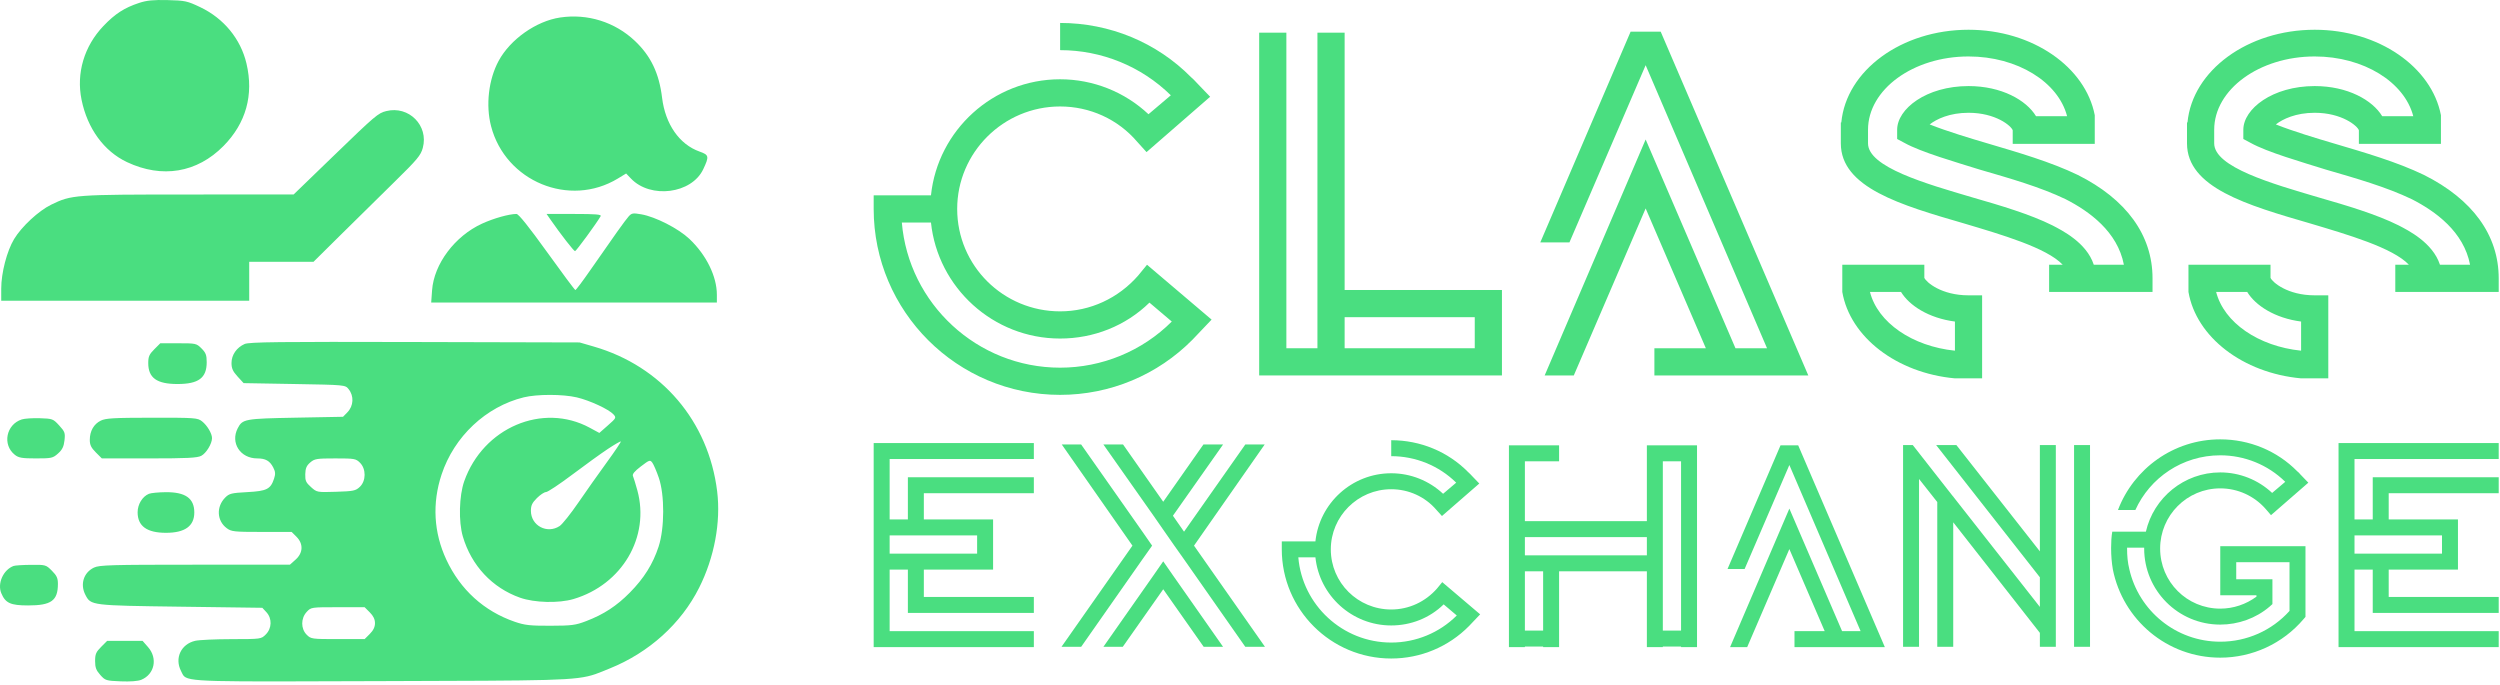
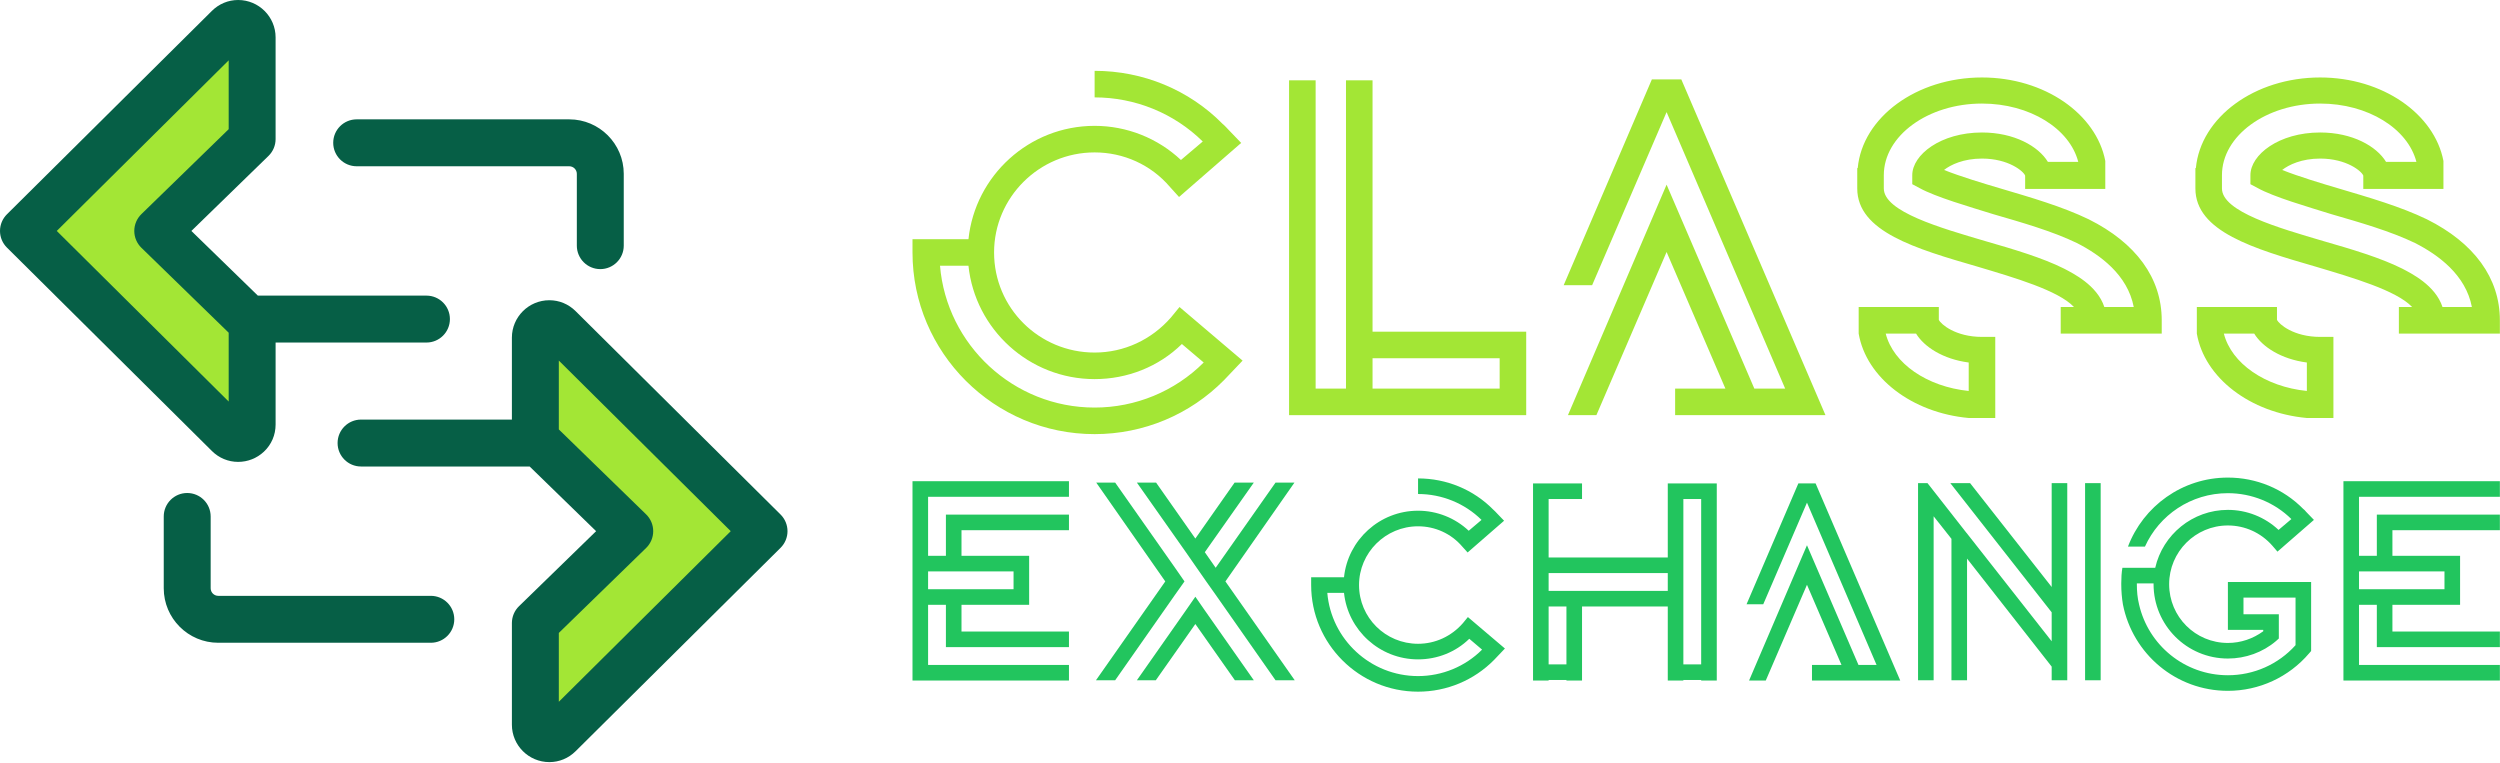
- <svg xmlns="http://www.w3.org/2000/svg" width="402" height="110" viewBox="0 0 402 110" fill="none">
-   <path d="M170.467 63.494C178.508 63.494 186.159 60.293 191.78 54.594L194.825 51.393L184.441 42.571L183.036 44.288C179.835 47.958 175.307 50.066 170.467 50.066C161.332 50.066 153.916 42.727 153.916 33.593C153.916 24.536 161.332 17.12 170.467 17.12C175.229 17.12 179.757 19.149 182.88 22.819L184.363 24.458L194.591 15.558L192.639 13.528C192.249 13.138 191.936 12.748 191.546 12.435C186.003 6.814 178.43 3.691 170.467 3.691V8.063C177.103 8.063 183.505 10.64 188.267 15.324L184.676 18.369C180.85 14.777 175.776 12.748 170.467 12.748C159.693 12.748 150.793 20.945 149.7 31.407H140.487V33.593C140.487 50.066 153.916 63.494 170.467 63.494ZM149.7 35.779C150.793 46.24 159.693 54.438 170.467 54.438C175.854 54.438 181.006 52.408 184.832 48.66L188.423 51.705C183.661 56.468 177.181 59.122 170.467 59.122C157.116 59.122 146.108 48.817 145.015 35.779H149.7Z" fill="#4ADE80" />
-   <path d="M216.216 5.253H211.844V55.999H206.848V5.253H202.476V55.999V60.371H206.848H211.844H216.216H241.512V46.631H216.216V5.253ZM237.14 51.003V55.999H216.216V51.003H237.14Z" fill="#4ADE80" />
-   <path d="M264.621 10.483L284.139 55.999H279.064L264.621 22.428L248.382 60.371H253.066L264.621 33.515L274.302 55.999H266.026V60.371H290.775L267.041 5.097H262.201L247.679 38.98H252.364L264.621 10.483Z" fill="#4ADE80" />
-   <path d="M334.104 28.128C329.732 26.02 324.58 24.536 319.583 23.053C316.929 22.272 313.025 21.101 310.292 20.008C311.385 19.149 313.493 18.135 316.538 18.135C320.91 18.135 323.408 20.242 323.643 20.945V23.131H336.837V18.525C335.353 10.796 326.844 4.784 316.538 4.784C305.764 4.784 296.864 11.342 296.083 19.696H296.005V23.053C296.005 30.158 305.608 32.968 315.836 35.935C321.847 37.73 329.108 39.838 331.684 42.571H329.498V46.943H346.127V44.757C346.127 37.809 341.911 32.031 334.104 28.128ZM336.681 42.571C335.51 38.98 331.528 37.028 330.044 36.247C326.453 34.452 321.691 33.046 317.085 31.719C309.668 29.533 300.377 26.879 300.377 23.053V20.867C300.377 14.387 307.638 9.078 316.538 9.078C324.423 9.078 330.981 13.216 332.387 18.681H327.39C325.829 16.105 321.847 13.841 316.538 13.841C309.746 13.841 305.062 17.51 305.062 20.867V22.35L306.233 22.975C308.887 24.458 314.586 26.098 318.334 27.269C323.174 28.674 328.093 30.079 332.152 32.031C335.978 33.983 340.506 37.262 341.521 42.571H336.681ZM314.352 60.84H318.724V47.489H316.538C312.166 47.489 309.746 45.382 309.434 44.679V42.571H296.24V46.943C297.489 54.203 304.984 59.981 314.352 60.84ZM300.69 46.943H305.686C307.013 49.129 310.136 51.159 314.352 51.705V56.389C307.482 55.687 301.939 51.861 300.69 46.943Z" fill="#4ADE80" />
-   <path d="M389.769 28.128C385.397 26.02 380.244 24.536 375.248 23.053C372.593 22.272 368.69 21.101 365.957 20.008C367.05 19.149 369.158 18.135 372.203 18.135C376.575 18.135 379.073 20.242 379.308 20.945V23.131H392.502V18.525C391.018 10.796 382.508 4.784 372.203 4.784C361.429 4.784 352.529 11.342 351.748 19.696H351.67V23.053C351.67 30.158 361.273 32.968 371.5 35.935C377.512 37.73 384.773 39.838 387.349 42.571H385.163V46.943H401.792V44.757C401.792 37.809 397.576 32.031 389.769 28.128ZM392.345 42.571C391.174 38.98 387.193 37.028 385.709 36.247C382.118 34.452 377.356 33.046 372.75 31.719C365.333 29.533 356.042 26.879 356.042 23.053V20.867C356.042 14.387 363.303 9.078 372.203 9.078C380.088 9.078 386.646 13.216 388.052 18.681H383.055C381.494 16.105 377.512 13.841 372.203 13.841C365.411 13.841 360.727 17.51 360.727 20.867V22.35L361.898 22.975C364.552 24.458 370.251 26.098 373.999 27.269C378.839 28.674 383.758 30.079 387.817 32.031C391.643 33.983 396.171 37.262 397.186 42.571H392.345ZM370.017 60.84H374.389V47.489H372.203C367.831 47.489 365.411 45.382 365.099 44.679V42.571H351.905V46.943C353.154 54.203 360.648 59.981 370.017 60.84ZM356.355 46.943H361.351C362.678 49.129 365.801 51.159 370.017 51.705V56.389C363.147 55.687 357.604 51.861 356.355 46.943Z" fill="#4ADE80" />
-   <path d="M145.986 104.056H166.242V101.489H143.054V91.591H145.986V98.557H166.242V95.99H148.553V91.591H159.689V83.525H148.553V79.309H166.242V76.743H145.986V83.525H143.054V73.81H166.242V71.244H140.487V83.525V95.99V104.056H143.054H145.986ZM143.054 86.092H157.122V89.025H143.054V86.092Z" fill="#4ADE80" />
-   <path d="M185.26 87.741L183.702 85.496L173.849 71.473H170.733L182.098 87.741L170.687 104.01H173.849L183.702 89.941L185.26 87.741ZM187.047 90.262L185.489 92.507L177.424 104.01H180.54L187.047 94.753L193.555 104.01H196.671L188.605 92.507L187.047 90.262ZM191.997 87.741L203.362 71.473H200.245L190.393 85.496L188.605 82.93L196.671 71.473H193.509L187.047 80.684L180.586 71.473H177.424L185.489 82.93L187.047 85.175L188.835 87.741L190.393 89.941L200.245 104.01H203.408L191.997 87.741Z" fill="#4ADE80" />
-   <path d="M223.709 105.889C228.429 105.889 232.92 104.01 236.22 100.665L238.007 98.786L231.912 93.607L231.087 94.615C229.208 96.769 226.55 98.007 223.709 98.007C218.347 98.007 213.994 93.699 213.994 88.337C213.994 83.021 218.347 78.668 223.709 78.668C226.504 78.668 229.162 79.859 230.995 82.013L231.866 82.975L237.869 77.751L236.724 76.56C236.495 76.331 236.311 76.101 236.082 75.918C232.828 72.618 228.383 70.785 223.709 70.785V73.352C227.604 73.352 231.362 74.864 234.157 77.614L232.049 79.401C229.804 77.293 226.825 76.101 223.709 76.101C217.385 76.101 212.161 80.913 211.519 87.054H206.111V88.337C206.111 98.007 213.994 105.889 223.709 105.889ZM211.519 89.62C212.161 95.761 217.385 100.573 223.709 100.573C226.871 100.573 229.895 99.381 232.141 97.182L234.249 98.969C231.454 101.764 227.65 103.323 223.709 103.323C215.872 103.323 209.411 97.273 208.769 89.62H211.519Z" fill="#4ADE80" />
-   <path d="M245.202 103.964H248.135V104.056H250.701V91.866H264.816V104.056H267.382V103.964H270.315V104.056H272.881V71.61H264.816V83.8H245.202V74.177H250.701V71.61H242.635V89.299V104.056H245.202V103.964ZM267.382 74.177H270.315V91.866V101.398H267.382V83.8V74.177ZM245.202 86.367H264.816V89.299H245.202V86.367ZM245.202 91.866H248.135V101.398H245.202V91.866Z" fill="#4ADE80" />
-   <path d="M287.729 74.772L299.186 101.489H296.207L287.729 81.784L278.197 104.056H280.947L287.729 88.291L293.412 101.489H288.554V104.056H303.081L289.15 71.61H286.308L277.785 91.499H280.534L287.729 74.772Z" fill="#4ADE80" />
-   <path d="M328.011 88.658L314.584 71.564H311.33L328.011 92.828V97.594L314.079 79.859V79.813H314.034L308.58 72.848L307.572 71.564H306.014V73.718V104.01H308.58V77.018L311.513 80.73V104.01H314.079V83.984L328.011 101.764V104.01H329.798H330.577V100.848V96.128V91.957V71.564H328.011V88.658ZM333.51 71.564V95.669V99.84V104.01H336.076V103.093V98.969V71.564H333.51Z" fill="#4ADE80" />
-   <path d="M357.019 105.751C362.152 105.751 367.055 103.506 370.401 99.565L370.721 99.198V95.715V93.149V90.399V87.833H368.155H365.406H362.839H359.586H357.019V90.399V95.715H362.839V95.944C361.144 97.182 359.127 97.869 357.019 97.869C351.658 97.869 347.35 93.561 347.35 88.2C347.35 82.884 351.658 78.53 357.019 78.53C359.815 78.53 362.473 79.722 364.352 81.876L365.176 82.838L371.18 77.614L369.897 76.285C369.759 76.101 369.576 75.918 369.393 75.781C366.139 72.481 361.694 70.648 357.019 70.648C349.504 70.648 343.088 75.368 340.567 82.013H343.363C345.7 76.835 350.924 73.214 357.019 73.214C360.915 73.214 364.672 74.727 367.468 77.476L365.36 79.263C363.114 77.155 360.135 75.964 357.019 75.964C351.199 75.964 346.296 80.043 345.058 85.496H342.263H339.651C339.513 86.321 339.468 87.192 339.468 88.062C339.468 88.108 339.468 88.154 339.468 88.2C339.468 89.345 339.559 90.445 339.743 91.545C341.346 99.656 348.45 105.751 357.019 105.751ZM342.034 88.2C342.034 88.154 342.034 88.108 342.034 88.062H344.783C344.783 88.108 344.783 88.154 344.783 88.2C344.783 94.936 350.237 100.435 357.019 100.435C359.906 100.435 362.748 99.427 364.947 97.548L365.406 97.136V95.715V93.149H362.839H359.586V90.399H362.839H365.406H368.155V93.149V95.715V98.236C365.314 101.398 361.281 103.185 357.019 103.185C349.87 103.185 343.913 98.19 342.4 91.545C342.125 90.445 342.034 89.345 342.034 88.2Z" fill="#4ADE80" />
-   <path d="M381.537 104.056H401.792V101.489H378.604V91.591H381.537V98.557H401.792V95.99H384.103V91.591H395.239V83.525H384.103V79.309H401.792V76.743H381.537V83.525H378.604V73.81H401.792V71.244H376.037V83.525V95.99V104.056H378.604H381.537ZM378.604 86.092H392.673V89.025H378.604V86.092Z" fill="#4ADE80" />
-   <path fill-rule="evenodd" clip-rule="evenodd" d="M16.631 4.178C18.498 2.22 19.995 1.252 22.357 0.474C23.612 0.061 24.659 -0.043 26.972 0.015C29.761 0.085 30.114 0.161 32.2 1.154C35.992 2.958 38.703 6.263 39.635 10.219C40.825 15.264 39.559 19.803 35.939 23.473C31.682 27.788 26.063 28.727 20.42 26.067C16.717 24.32 14.057 20.67 13.113 16.037C12.243 11.771 13.531 7.428 16.631 4.178ZM80.175 9.799C82.047 6.329 86.214 3.389 90.074 2.814C94.48 2.158 98.877 3.537 102.1 6.585C104.656 9.002 105.987 11.788 106.462 15.713C106.977 19.963 109.241 23.218 112.481 24.369C114.014 24.913 114.061 25.14 113.079 27.216C111.215 31.159 104.622 32.012 101.467 28.719L100.681 27.898L99.36 28.702C91.583 33.435 81.28 29.188 78.964 20.294C78.085 16.922 78.562 12.787 80.175 9.799ZM53.543 25.153C60.393 18.529 60.792 18.19 62.118 17.861C65.744 16.959 68.954 20.199 67.986 23.781C67.66 24.985 67.115 25.639 63.402 29.278C61.085 31.55 57.214 35.363 54.801 37.752L50.413 42.096H40.074V48.362H0.197V46.414C0.197 43.878 1.109 40.364 2.267 38.441C3.474 36.436 6.22 33.89 8.232 32.911C11.518 31.313 11.949 31.281 30.329 31.276L47.216 31.272L53.543 25.153ZM94.915 43.449C98.7 37.989 100.53 35.426 101.087 34.802C101.567 34.264 101.775 34.228 103.106 34.46C105.396 34.857 109.081 36.738 110.855 38.416C113.571 40.986 115.272 44.44 115.272 47.391V48.647H69.336L69.477 46.685C69.78 42.443 73.137 37.965 77.519 35.958C79.389 35.101 81.87 34.405 83.053 34.405C83.391 34.405 85.045 36.468 87.953 40.515C90.367 43.875 92.421 46.631 92.518 46.639C92.614 46.647 93.693 45.211 94.915 43.449ZM92.466 40.387C92.271 40.387 90.16 37.674 88.532 35.331L87.889 34.405H92.34C95.82 34.405 96.746 34.483 96.587 34.761C95.933 35.899 92.646 40.387 92.466 40.387ZM37.226 58.374C37.226 57.072 38.047 55.883 39.338 55.314C40.062 54.995 44.889 54.939 66.707 54.996L93.197 55.064L95.467 55.722C106.386 58.881 113.933 67.732 115.318 79.002C115.928 83.971 114.872 89.629 112.422 94.506C109.521 100.282 104.365 104.939 98.058 107.483C97.142 107.852 96.459 108.151 95.757 108.393C92.577 109.491 88.996 109.43 61.516 109.523C32.812 109.619 30.216 109.701 29.444 108.556C29.32 108.371 29.244 108.156 29.113 107.903C28.044 105.837 29.105 103.57 31.387 103.043C32.013 102.898 34.655 102.777 37.258 102.773C41.987 102.766 41.991 102.766 42.742 102.016C43.726 101.03 43.769 99.445 42.837 98.44L42.182 97.733L29.032 97.556C14.633 97.363 14.614 97.361 13.732 95.655C12.851 93.953 13.447 92.058 15.11 91.269C15.981 90.856 17.818 90.803 31.354 90.803H46.617L47.532 89.985C48.749 88.898 48.804 87.44 47.672 86.309L46.896 85.534H42.084C37.646 85.534 37.208 85.487 36.465 84.937C34.859 83.749 34.749 81.472 36.227 79.995C36.865 79.356 37.236 79.266 39.759 79.132C42.898 78.966 43.511 78.658 44.068 76.972C44.317 76.216 44.29 75.853 43.933 75.163C43.383 74.099 42.698 73.713 41.361 73.713C38.635 73.713 37.015 71.207 38.226 68.865C38.995 67.378 39.339 67.315 47.545 67.162L55.159 67.019L55.855 66.307C56.864 65.275 56.948 63.673 56.051 62.565C55.508 61.893 55.501 61.892 47.341 61.75L39.175 61.607L38.2 60.543C37.441 59.715 37.226 59.235 37.226 58.374ZM23.838 58.382C23.838 57.344 24.001 56.973 24.807 56.167L25.775 55.198H28.674C31.498 55.198 31.594 55.22 32.406 56.031C33.097 56.722 33.238 57.098 33.238 58.246C33.238 60.776 31.932 61.75 28.538 61.75C25.211 61.75 23.838 60.766 23.838 58.382ZM71 76.319C73.026 70.189 78.14 65.383 84.224 63.891C86.351 63.369 90.52 63.373 92.754 63.9C94.836 64.391 97.905 65.814 98.646 66.633C99.123 67.161 99.091 67.225 97.757 68.398L96.373 69.617L94.84 68.786C87.266 64.684 77.691 68.761 74.647 77.384C73.824 79.715 73.72 83.867 74.424 86.265C75.799 90.944 79.15 94.529 83.624 96.109C85.951 96.93 89.853 97.028 92.219 96.326C100.043 94.003 104.541 86.34 102.483 78.84C102.203 77.822 101.887 76.793 101.781 76.553C101.644 76.246 102.019 75.789 103.051 75.001C104.437 73.945 104.536 73.913 104.9 74.41C105.111 74.699 105.576 75.782 105.934 76.817C106.888 79.577 106.873 84.938 105.903 87.9C104.986 90.697 103.55 92.991 101.271 95.296C99.145 97.447 97.094 98.786 94.263 99.873C92.546 100.532 91.934 100.611 88.497 100.62C85.212 100.629 84.377 100.535 82.764 99.978C77.816 98.267 74.019 94.819 71.77 89.993C69.74 85.637 69.474 80.932 71 76.319ZM14.439 70.736C14.439 69.317 15.08 68.192 16.204 67.638C16.997 67.247 18.286 67.174 24.441 67.168C31.414 67.162 31.771 67.188 32.493 67.756C33.319 68.406 34.093 69.71 34.093 70.451C34.093 71.349 33.157 72.886 32.359 73.298C31.716 73.631 30.055 73.713 23.967 73.713H16.376L15.407 72.745C14.659 71.997 14.439 71.539 14.439 70.736ZM2.392 73.139C0.338 71.523 0.983 68.243 3.513 67.44C3.961 67.298 5.269 67.213 6.42 67.25C8.449 67.316 8.544 67.351 9.516 68.412C10.432 69.411 10.505 69.618 10.37 70.817C10.257 71.818 10.012 72.315 9.335 72.921C8.499 73.667 8.295 73.713 5.785 73.713C3.547 73.713 3.006 73.621 2.392 73.139ZM92.027 76.315C94.08 74.77 96.651 72.916 97.739 72.194C98.827 71.472 99.767 70.931 99.827 70.991C99.887 71.051 98.878 72.554 97.584 74.329C96.29 76.105 94.227 79.024 92.999 80.817C91.772 82.608 90.417 84.306 89.989 84.588C87.988 85.908 85.384 84.537 85.37 82.158C85.365 81.287 85.562 80.864 86.332 80.093C86.865 79.561 87.524 79.125 87.797 79.125C88.07 79.125 89.973 77.861 92.027 76.315ZM49.087 76.248C49.112 75.299 49.29 74.879 49.882 74.369C50.583 73.767 50.912 73.713 53.918 73.713C57.013 73.713 57.228 73.751 57.89 74.412C58.891 75.413 58.873 77.334 57.854 78.292C57.187 78.919 56.839 78.991 54.041 79.078C50.967 79.173 50.96 79.172 50.008 78.322C49.192 77.592 49.06 77.295 49.087 76.248ZM22.129 82.375C22.129 81.092 22.905 79.826 23.949 79.404C24.28 79.27 25.486 79.153 26.63 79.143C29.815 79.115 31.244 80.124 31.244 82.401C31.244 84.595 29.74 85.676 26.687 85.676C23.621 85.676 22.129 84.596 22.129 82.375ZM0.203 95.375C-0.451 93.796 0.547 91.602 2.191 91.004C2.426 90.918 3.688 90.838 4.996 90.826C7.334 90.803 7.392 90.82 8.343 91.772C9.126 92.555 9.312 92.962 9.312 93.894C9.312 96.584 8.245 97.355 4.522 97.355C1.688 97.355 0.867 96.978 0.203 95.375ZM49.319 102.067C48.358 101.107 48.358 99.429 49.318 98.393C50.014 97.642 50.032 97.639 54.325 97.639H58.633L59.465 98.472C60.034 99.04 60.298 99.59 60.298 100.203C60.298 100.816 60.034 101.366 59.465 101.934L58.633 102.767H54.325C50.132 102.767 49.999 102.748 49.319 102.067ZM15.293 106.294C15.293 105.189 15.442 104.84 16.262 104.02L17.23 103.051H22.925L23.809 104.058C25.39 105.859 24.859 108.423 22.721 109.309C22.188 109.53 20.945 109.624 19.412 109.561C17.052 109.464 16.923 109.424 16.125 108.53C15.462 107.789 15.293 107.334 15.293 106.294Z" fill="#4ADE80" />
+ <svg xmlns="http://www.w3.org/2000/svg" width="1200" height="366" viewBox="0 0 1200 366" fill="none">
+   <path d="M206.793 308.526H104.754C90.331 308.526 78.596 296.792 78.596 282.368V247.903C78.596 241.684 83.637 236.642 89.856 236.642C96.076 236.642 101.118 241.684 101.118 247.903V282.368C101.118 284.372 102.748 286.004 104.754 286.004H206.793C213.012 286.004 218.054 291.046 218.054 297.265C218.054 303.484 213.012 308.526 206.793 308.526Z" fill="#065F46" />
+   <path d="M302.282 254.962L256.97 299.052V347.869C256.97 353.801 264.132 356.783 268.343 352.605L366.738 254.963L268.343 157.321C264.132 153.143 256.97 156.125 256.97 162.057V210.874L302.282 254.962Z" fill="#A3E635" />
+   <path d="M374.67 246.969L276.274 149.327C272.883 145.962 268.415 144.11 263.69 144.11C253.776 144.11 245.71 152.16 245.71 162.057V201.399H173.303C167.084 201.399 162.042 206.44 162.042 212.66C162.042 218.879 167.084 223.921 173.303 223.921H254.233L286.136 254.962L249.119 290.98C246.941 293.099 245.712 296.01 245.712 299.051V347.868C245.712 357.763 253.778 365.813 263.692 365.815H263.693C268.417 365.815 272.886 363.961 276.277 360.597L374.672 262.955C376.802 260.841 378.001 257.963 378.001 254.961C378 251.961 376.8 249.083 374.67 246.969ZM268.231 336.851V303.807L310.134 263.033C312.313 260.914 313.542 258.003 313.542 254.962C313.542 251.922 312.314 249.012 310.134 246.891L268.231 206.118V173.074L350.75 254.962L268.231 336.851Z" fill="#065F46" />
+   <path d="M288.141 129.172C281.922 129.172 276.88 124.13 276.88 117.911V83.446C276.88 81.442 275.249 79.81 273.244 79.81H171.205C164.985 79.81 159.944 74.768 159.944 68.549C159.944 62.33 164.985 57.288 171.205 57.288H273.244C287.667 57.288 299.402 69.022 299.402 83.446V117.911C299.402 124.13 294.36 129.172 288.141 129.172Z" fill="#065F46" />
+   <path d="M75.716 110.853L121.028 66.763V17.947C121.028 12.015 113.866 9.033 109.656 13.211L11.261 110.853L109.656 208.496C113.866 212.674 121.028 209.692 121.028 203.76V154.942L75.716 110.853Z" fill="#A3E635" />
+   <path d="M204.695 141.896H123.765L91.862 110.854L128.879 74.836C131.058 72.716 132.287 69.806 132.287 66.765V17.947C132.287 8.051 124.221 0 114.307 0C109.582 0 105.114 1.854 101.723 5.217L3.329 102.86C1.198 104.974 0 107.852 0 110.853C0 113.854 1.198 116.733 3.329 118.847L101.724 216.489C105.114 219.853 109.583 221.706 114.308 221.706C118.902 221.706 123.282 219.978 126.643 216.838C130.283 213.436 132.289 208.791 132.289 203.76V164.418H204.696C210.915 164.418 215.957 159.376 215.957 153.157C215.957 146.937 210.915 141.896 204.695 141.896ZM109.767 192.741L27.248 110.853L109.767 28.965V62.009L67.864 102.782C65.685 104.902 64.456 107.812 64.456 110.853C64.456 113.894 65.685 116.804 67.864 118.924L109.767 159.698V192.741Z" fill="#065F46" />
+   <path d="M525.418 208.38C548.866 208.38 571.175 199.046 587.566 182.428L596.444 173.094L566.167 147.37L562.069 152.378C552.736 163.078 539.532 169.224 525.418 169.224C498.783 169.224 477.156 147.825 477.156 121.19C477.156 94.782 498.783 73.156 525.418 73.156C539.304 73.156 552.508 79.075 561.614 89.774L565.939 94.555L595.762 68.603L590.07 62.684C588.932 61.546 588.021 60.407 586.883 59.497C570.72 43.106 548.638 34 525.418 34V46.748C544.768 46.748 563.435 54.261 577.322 67.92L566.85 76.798C555.695 66.326 540.898 60.407 525.418 60.407C494.002 60.407 468.05 84.311 464.863 114.816H438V121.19C438 169.224 477.156 208.38 525.418 208.38ZM464.863 127.564C468.05 158.069 494.002 181.972 525.418 181.972C541.126 181.972 556.15 176.054 567.305 165.126L577.777 174.005C563.891 187.891 544.996 195.631 525.418 195.631C486.49 195.631 454.391 165.582 451.204 127.564H464.863Z" fill="#A3E635" />
+   <path d="M658.821 38.553H646.072V186.526H631.503V38.553H618.754V186.526V199.274H631.503H646.072H658.821H732.579V159.208H658.821V38.553ZM719.831 171.956V186.526H658.821V171.956H719.831Z" fill="#A3E635" />
+   <path d="M799.963 53.805L856.876 186.525H842.079L799.963 88.636L752.612 199.274H766.271L799.963 120.962L828.192 186.525H804.061V199.274H876.226L807.021 38.097H792.906L750.563 136.898H764.222L799.963 53.805Z" fill="#A3E635" />
+   <path d="M1002.57 105.255C989.824 99.108 974.799 94.783 960.229 90.457C952.489 88.181 941.107 84.766 933.139 81.579C936.326 79.075 942.473 76.115 951.351 76.115C964.099 76.115 971.384 82.262 972.067 84.311V90.685H1010.54V77.254C1006.21 54.716 981.401 37.187 951.351 37.187C919.935 37.187 893.983 56.31 891.707 80.668H891.479V90.457C891.479 111.173 919.48 119.369 949.302 128.02C966.831 133.256 988.003 139.402 995.515 147.37H989.141V160.118H1037.63V153.744C1037.63 133.483 1025.34 116.637 1002.57 105.255ZM1010.08 147.37C1006.67 136.898 995.06 131.207 990.735 128.93C980.263 123.694 966.376 119.597 952.945 115.727C931.318 109.352 904.228 101.612 904.228 90.457V84.083C904.228 65.188 925.399 49.708 951.351 49.708C974.344 49.708 993.466 61.773 997.564 77.709H982.994C978.441 70.196 966.831 63.595 951.351 63.595C931.546 63.595 917.886 74.294 917.886 84.083V88.408L921.301 90.23C929.041 94.555 945.66 99.336 956.587 102.75C970.701 106.848 985.043 110.946 996.881 116.637C1008.04 122.328 1021.24 131.89 1024.2 147.37H1010.08ZM944.977 200.64H957.725V161.712H951.351C938.603 161.712 931.546 155.565 930.635 153.516V147.37H892.162V160.118C895.804 181.29 917.659 198.136 944.977 200.64ZM905.138 160.118H919.708C923.578 166.492 932.684 172.411 944.977 174.005V187.664C924.944 185.615 908.781 174.46 905.138 160.118Z" fill="#A3E635" />
+   <path d="M1164.89 105.255C1152.14 99.108 1137.11 94.783 1122.54 90.457C1114.8 88.181 1103.42 84.766 1095.45 81.579C1098.64 79.075 1104.79 76.115 1113.67 76.115C1126.41 76.115 1133.7 82.262 1134.38 84.311V90.685H1172.85V77.254C1168.53 54.716 1143.71 37.187 1113.67 37.187C1082.25 37.187 1056.3 56.31 1054.02 80.668H1053.79V90.457C1053.79 111.173 1081.79 119.369 1111.62 128.02C1129.15 133.256 1150.32 139.402 1157.83 147.37H1151.46V160.118H1199.94V153.744C1199.94 133.483 1187.65 116.637 1164.89 105.255ZM1172.4 147.37C1168.98 136.898 1157.37 131.207 1153.05 128.93C1142.58 123.694 1128.69 119.597 1115.26 115.727C1093.63 109.352 1066.54 101.612 1066.54 90.457V84.083C1066.54 65.188 1087.71 49.708 1113.67 49.708C1136.66 49.708 1155.78 61.773 1159.88 77.709H1145.31C1140.76 70.196 1129.15 63.595 1113.67 63.595C1093.86 63.595 1080.2 74.294 1080.2 84.083V88.408L1083.62 90.23C1091.36 94.555 1107.97 99.336 1118.9 102.75C1133.02 106.848 1147.36 110.946 1159.2 116.637C1170.35 122.328 1183.55 131.89 1186.51 147.37H1172.4ZM1107.29 200.64H1120.04V161.712H1113.67C1100.92 161.712 1093.86 155.565 1092.95 153.516V147.37H1054.48V160.118C1058.12 181.29 1079.97 198.136 1107.29 200.64ZM1067.45 160.118H1082.02C1085.89 166.492 1095 172.411 1107.29 174.005V187.664C1087.26 185.615 1071.09 174.46 1067.45 160.118Z" fill="#A3E635" />
+   <path d="M454.035 326.655H513.099V319.172H445.483V290.308H454.035V310.62H513.099V303.136H461.518V290.308H493.99V266.79H461.518V254.496H513.099V247.013H454.035V266.79H445.483V238.461H513.099V230.978H438V266.79V303.136V326.655H445.483H454.035ZM445.483 274.273H486.507V282.825H445.483V274.273Z" fill="#22C55E" />
+   <path d="M568.555 279.083L564.011 272.536L535.281 231.646H526.195L559.334 279.083L526.061 326.521H535.281L564.011 285.497L568.555 279.083ZM573.766 286.433L569.223 292.981L545.704 326.521H554.791L573.766 299.528L592.741 326.521H601.828L578.309 292.981L573.766 286.433ZM588.198 279.083L621.337 231.646H612.251L583.521 272.536L578.309 265.052L601.828 231.646H592.607L573.766 258.505L554.924 231.646H545.704L569.223 265.052L573.766 271.6L578.977 279.083L583.521 285.497L612.251 326.521H621.471L588.198 279.083Z" fill="#22C55E" />
+   <path d="M680.668 332C694.432 332 707.527 326.521 717.148 316.766L722.36 311.288L704.587 296.188L702.182 299.128C696.703 305.408 688.953 309.016 680.668 309.016C665.033 309.016 652.339 296.455 652.339 280.821C652.339 265.32 665.033 252.625 680.668 252.625C688.819 252.625 696.57 256.099 701.915 262.38L704.454 265.186L721.959 249.953L718.618 246.478C717.95 245.81 717.415 245.142 716.747 244.608C707.26 234.986 694.298 229.641 680.668 229.641V237.124C692.026 237.124 702.984 241.534 711.135 249.552L704.988 254.763C698.44 248.616 689.755 245.142 680.668 245.142C662.227 245.142 646.994 259.173 645.123 277.079H629.355V280.821C629.355 309.016 652.339 332 680.668 332ZM645.123 284.562C646.994 302.468 662.227 316.499 680.668 316.499C689.888 316.499 698.708 313.025 705.255 306.611L711.402 311.822C703.251 319.974 692.16 324.517 680.668 324.517C657.818 324.517 638.976 306.878 637.105 284.562H645.123Z" fill="#22C55E" />
+   <path d="M743.339 326.388H751.892V326.655H759.375V291.11H800.532V326.655H808.015V326.388H816.567V326.655H824.05V232.047H800.532V267.592H743.339V239.53H759.375V232.047H735.856V283.627V326.655H743.339V326.388ZM808.015 239.53H816.567V291.11V318.905H808.015V267.592V239.53ZM743.339 275.075H800.532V283.627H743.339V275.075ZM743.339 291.11H751.892V318.905H743.339V291.11Z" fill="#22C55E" />
+   <path d="M867.346 241.267L900.752 319.172H892.067L867.346 261.712L839.551 326.655H847.569L867.346 280.687L883.915 319.172H869.751V326.655H912.111L871.488 232.047H863.203L838.348 290.041H846.366L867.346 241.267Z" fill="#22C55E" />
+   <path d="M984.804 281.756L945.651 231.913H936.164L984.804 293.916V307.813L944.181 256.099V255.966H944.048L928.146 235.654L925.206 231.913H920.663V238.193V326.521H928.146V247.815L936.698 258.638V326.521H944.181V268.126L984.804 319.973V326.521H990.016H992.287V317.301V303.537V291.377V231.913H984.804V281.756ZM1000.84 231.913V302.201V314.361V326.521H1008.32V323.849V311.822V231.913H1000.84Z" fill="#22C55E" />
+   <path d="M1069.39 331.599C1084.36 331.599 1098.65 325.051 1108.41 313.559L1109.34 312.49V302.335V294.852V286.834V279.351H1101.86H1093.84H1086.36H1076.87H1069.39V286.834V302.335H1086.36V303.003C1081.42 306.611 1075.54 308.615 1069.39 308.615C1053.76 308.615 1041.19 296.054 1041.19 280.42C1041.19 264.919 1053.76 252.224 1069.39 252.224C1077.54 252.224 1085.29 255.699 1090.77 261.979L1093.18 264.785L1110.68 249.552L1106.94 245.677C1106.54 245.142 1106 244.608 1105.47 244.207C1095.98 234.586 1083.02 229.24 1069.39 229.24C1047.48 229.24 1028.77 243.004 1021.42 262.38H1029.57C1036.38 247.28 1051.62 236.724 1069.39 236.724C1080.75 236.724 1091.71 241.133 1099.86 249.151L1093.71 254.362C1087.16 248.216 1078.48 244.741 1069.39 244.741C1052.42 244.741 1038.12 256.634 1034.51 272.536H1026.36H1018.75C1018.34 274.941 1018.21 277.48 1018.21 280.019C1018.21 280.153 1018.21 280.286 1018.21 280.42C1018.21 283.761 1018.48 286.968 1019.01 290.175C1023.69 313.827 1044.4 331.599 1069.39 331.599ZM1025.69 280.42C1025.69 280.286 1025.69 280.153 1025.69 280.019H1033.71C1033.71 280.153 1033.71 280.286 1033.71 280.42C1033.71 300.063 1049.61 316.098 1069.39 316.098C1077.81 316.098 1086.09 313.159 1092.51 307.68L1093.84 306.477V302.335V294.852H1086.36H1076.87V286.834H1086.36H1093.84H1101.86V294.852V302.335V309.684C1093.58 318.905 1081.82 324.116 1069.39 324.116C1048.54 324.116 1031.17 309.551 1026.76 290.175C1025.96 286.968 1025.69 283.761 1025.69 280.42Z" fill="#22C55E" />
+   <path d="M1140.88 326.655H1199.94V319.172H1132.33V290.308H1140.88V310.62H1199.94V303.136H1148.36V290.308H1180.84V266.79H1148.36V254.496H1199.94V247.013H1140.88V266.79H1132.33V238.461H1199.94V230.978H1124.85V266.79V303.136V326.655H1132.33H1140.88ZM1132.33 274.273H1173.35V282.825H1132.33V274.273Z" fill="#22C55E" />
</svg>
